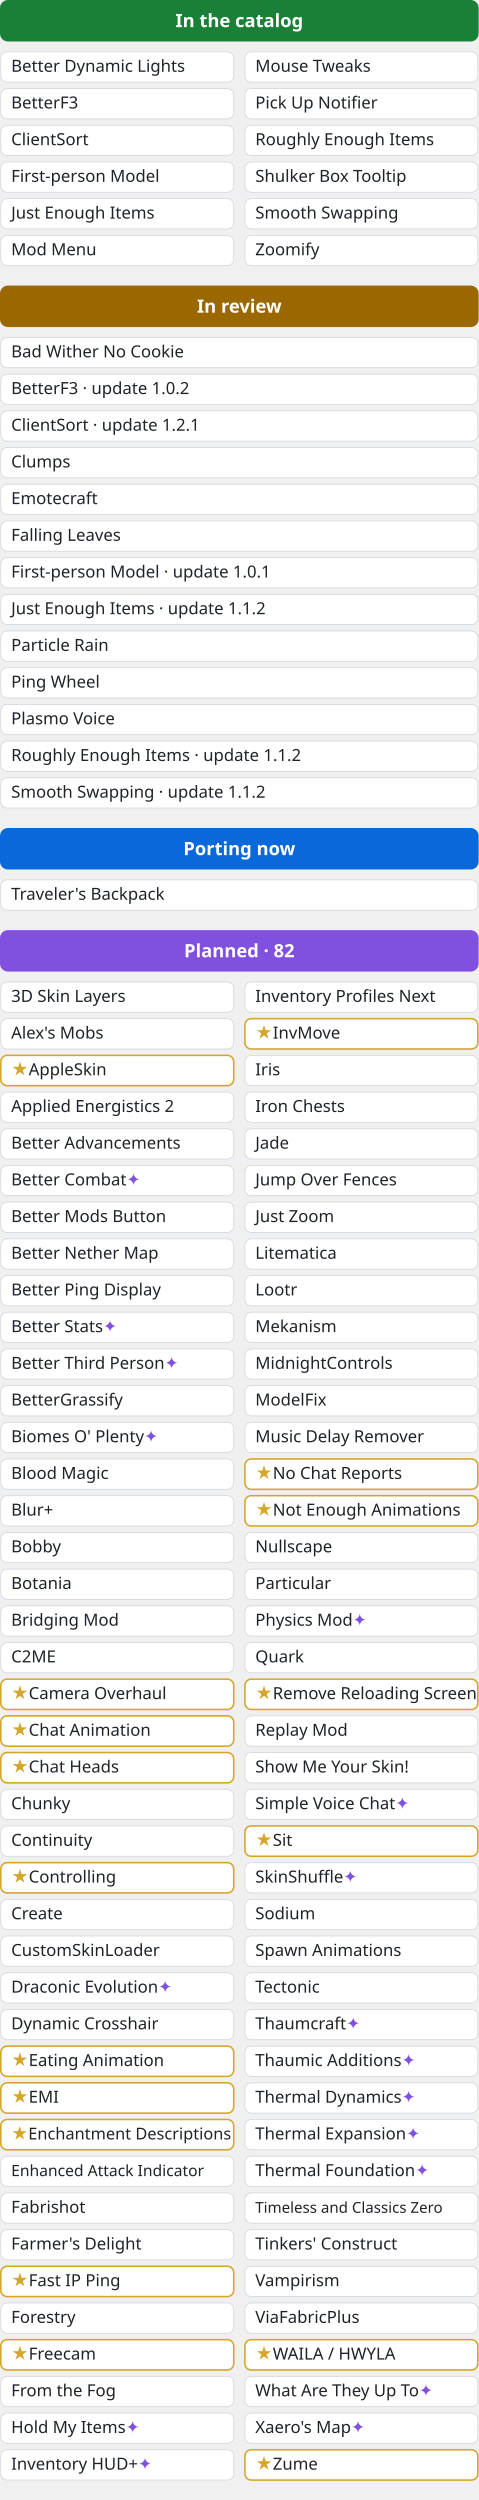
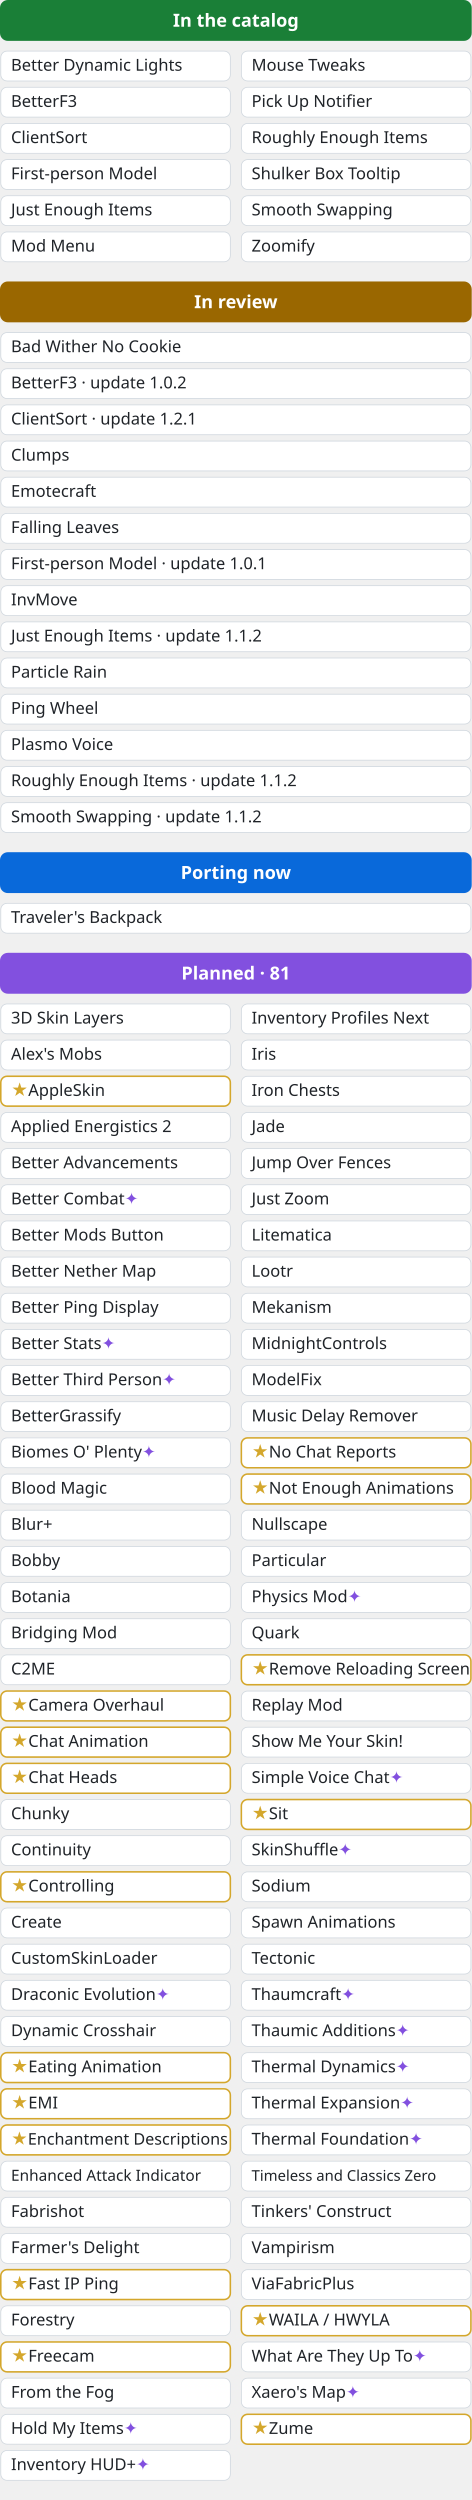
- <svg xmlns="http://www.w3.org/2000/svg" viewBox="0 0 600 3134" width="600" height="3134" role="img">
+ <svg xmlns="http://www.w3.org/2000/svg" viewBox="0 0 600 3180" width="600" height="3180" role="img">
  <style>
.bg{fill:#FFFFFF;stroke:#D0D7DE}.n{fill:#1F2328}.d{fill:#59636E}.a{fill:#818B98}
@media (prefers-color-scheme: dark){.bg{fill:#151B23;stroke:#3D444D}.n{fill:#F0F6FC}.d{fill:#9198A1}.a{fill:#6E7681}}
text{font-family:-apple-system,BlinkMacSystemFont,"Segoe UI","Noto Sans",Helvetica,Arial,sans-serif}
</style>
  <rect x="0" y="0" width="600" height="52" rx="10" fill="#1A7F37" />
  <text x="300" y="34" font-size="23" font-weight="600" fill="#fff" text-anchor="middle">In the catalog</text>
  <rect class="bg" x="1" y="65" width="292" height="38" rx="8" />
  <text class="n" x="14" y="90" font-size="21.0">Better Dynamic Lights</text>
  <rect class="bg" x="1" y="111" width="292" height="38" rx="8" />
  <text class="n" x="14" y="136" font-size="21.0">BetterF3</text>
  <rect class="bg" x="1" y="157" width="292" height="38" rx="8" />
  <text class="n" x="14" y="182" font-size="21.0">ClientSort</text>
  <rect class="bg" x="1" y="203" width="292" height="38" rx="8" />
  <text class="n" x="14" y="228" font-size="21.0">First-person Model</text>
  <rect class="bg" x="1" y="249" width="292" height="38" rx="8" />
  <text class="n" x="14" y="274" font-size="21.0">Just Enough Items</text>
  <rect class="bg" x="1" y="295" width="292" height="38" rx="8" />
  <text class="n" x="14" y="320" font-size="21.0">Mod Menu</text>
  <rect class="bg" x="307" y="65" width="292" height="38" rx="8" />
  <text class="n" x="320" y="90" font-size="21.0">Mouse Tweaks</text>
  <rect class="bg" x="307" y="111" width="292" height="38" rx="8" />
  <text class="n" x="320" y="136" font-size="21.0">Pick Up Notifier</text>
  <rect class="bg" x="307" y="157" width="292" height="38" rx="8" />
  <text class="n" x="320" y="182" font-size="21.0">Roughly Enough Items</text>
  <rect class="bg" x="307" y="203" width="292" height="38" rx="8" />
  <text class="n" x="320" y="228" font-size="21.0">Shulker Box Tooltip</text>
  <rect class="bg" x="307" y="249" width="292" height="38" rx="8" />
  <text class="n" x="320" y="274" font-size="21.0">Smooth Swapping</text>
  <rect class="bg" x="307" y="295" width="292" height="38" rx="8" />
  <text class="n" x="320" y="320" font-size="21.0">Zoomify</text>
  <rect x="0" y="358" width="600" height="52" rx="10" fill="#9A6700" />
  <text x="300" y="392" font-size="23" font-weight="600" fill="#fff" text-anchor="middle">In review</text>
  <rect class="bg" x="1" y="423" width="598" height="38" rx="8" />
  <text class="n" x="14" y="448" font-size="21.0">Bad Wither No Cookie</text>
  <rect class="bg" x="1" y="469" width="598" height="38" rx="8" />
  <text class="n" x="14" y="494" font-size="21.0">BetterF3 · update 1.0.2</text>
  <rect class="bg" x="1" y="515" width="598" height="38" rx="8" />
  <text class="n" x="14" y="540" font-size="21.0">ClientSort · update 1.2.1</text>
  <rect class="bg" x="1" y="561" width="598" height="38" rx="8" />
  <text class="n" x="14" y="586" font-size="21.0">Clumps</text>
  <rect class="bg" x="1" y="607" width="598" height="38" rx="8" />
  <text class="n" x="14" y="632" font-size="21.0">Emotecraft</text>
  <rect class="bg" x="1" y="653" width="598" height="38" rx="8" />
  <text class="n" x="14" y="678" font-size="21.0">Falling Leaves</text>
  <rect class="bg" x="1" y="699" width="598" height="38" rx="8" />
  <text class="n" x="14" y="724" font-size="21.0">First-person Model · update 1.0.1</text>
  <rect class="bg" x="1" y="745" width="598" height="38" rx="8" />
-   <text class="n" x="14" y="770" font-size="21.0">Just Enough Items · update 1.1.2</text>
+   <text class="n" x="14" y="770" font-size="21.0">InvMove</text>
  <rect class="bg" x="1" y="791" width="598" height="38" rx="8" />
-   <text class="n" x="14" y="816" font-size="21.0">Particle Rain</text>
+   <text class="n" x="14" y="816" font-size="21.0">Just Enough Items · update 1.1.2</text>
  <rect class="bg" x="1" y="837" width="598" height="38" rx="8" />
-   <text class="n" x="14" y="862" font-size="21.0">Ping Wheel</text>
+   <text class="n" x="14" y="862" font-size="21.0">Particle Rain</text>
  <rect class="bg" x="1" y="883" width="598" height="38" rx="8" />
-   <text class="n" x="14" y="908" font-size="21.0">Plasmo Voice</text>
+   <text class="n" x="14" y="908" font-size="21.0">Ping Wheel</text>
  <rect class="bg" x="1" y="929" width="598" height="38" rx="8" />
-   <text class="n" x="14" y="954" font-size="21.0">Roughly Enough Items · update 1.1.2</text>
+   <text class="n" x="14" y="954" font-size="21.0">Plasmo Voice</text>
  <rect class="bg" x="1" y="975" width="598" height="38" rx="8" />
-   <text class="n" x="14" y="1000" font-size="21.0">Smooth Swapping · update 1.1.2</text>
-   <rect x="0" y="1038" width="600" height="52" rx="10" fill="#0969DA" />
-   <text x="300" y="1072" font-size="23" font-weight="600" fill="#fff" text-anchor="middle">Porting now</text>
-   <rect class="bg" x="1" y="1103" width="598" height="38" rx="8" />
-   <text class="n" x="14" y="1128" font-size="21.0">Traveler's Backpack</text>
-   <rect x="0" y="1166" width="600" height="52" rx="10" fill="#8250DF" />
-   <text x="300" y="1200" font-size="23" font-weight="600" fill="#fff" text-anchor="middle">Planned · 82</text>
-   <rect class="bg" x="1" y="1231" width="292" height="38" rx="8" />
-   <text class="n" x="14" y="1256" font-size="21.0">3D Skin Layers</text>
+   <text class="n" x="14" y="1000" font-size="21.0">Roughly Enough Items · update 1.1.2</text>
+   <rect class="bg" x="1" y="1021" width="598" height="38" rx="8" />
+   <text class="n" x="14" y="1046" font-size="21.0">Smooth Swapping · update 1.1.2</text>
+   <rect x="0" y="1084" width="600" height="52" rx="10" fill="#0969DA" />
+   <text x="300" y="1118" font-size="23" font-weight="600" fill="#fff" text-anchor="middle">Porting now</text>
+   <rect class="bg" x="1" y="1149" width="598" height="38" rx="8" />
+   <text class="n" x="14" y="1174" font-size="21.0">Traveler's Backpack</text>
+   <rect x="0" y="1212" width="600" height="52" rx="10" fill="#8250DF" />
+   <text x="300" y="1246" font-size="23" font-weight="600" fill="#fff" text-anchor="middle">Planned · 81</text>
  <rect class="bg" x="1" y="1277" width="292" height="38" rx="8" />
-   <text class="n" x="14" y="1302" font-size="21.0">Alex's Mobs</text>
-   <rect class="bg" x="1" y="1323" width="292" height="38" rx="8" style="stroke:#D4A72C;stroke-width:2" />
-   <text class="n" x="14" y="1348" font-size="21.0">
+   <text class="n" x="14" y="1302" font-size="21.0">3D Skin Layers</text>
+   <rect class="bg" x="1" y="1323" width="292" height="38" rx="8" />
+   <text class="n" x="14" y="1348" font-size="21.0">Alex's Mobs</text>
+   <rect class="bg" x="1" y="1369" width="292" height="38" rx="8" style="stroke:#D4A72C;stroke-width:2" />
+   <text class="n" x="14" y="1394" font-size="21.0">
    <tspan fill="#D4A72C">★ </tspan>AppleSkin</text>
-   <rect class="bg" x="1" y="1369" width="292" height="38" rx="8" />
-   <text class="n" x="14" y="1394" font-size="21.0">Applied Energistics 2</text>
  <rect class="bg" x="1" y="1415" width="292" height="38" rx="8" />
-   <text class="n" x="14" y="1440" font-size="21.0">Better Advancements</text>
+   <text class="n" x="14" y="1440" font-size="21.0">Applied Energistics 2</text>
  <rect class="bg" x="1" y="1461" width="292" height="38" rx="8" />
-   <text class="n" x="14" y="1486" font-size="21.0">Better Combat<tspan fill="#8250DF"> ✦</tspan>
-   </text>
+   <text class="n" x="14" y="1486" font-size="21.0">Better Advancements</text>
  <rect class="bg" x="1" y="1507" width="292" height="38" rx="8" />
-   <text class="n" x="14" y="1532" font-size="21.0">Better Mods Button</text>
+   <text class="n" x="14" y="1532" font-size="21.0">Better Combat<tspan fill="#8250DF"> ✦</tspan>
+   </text>
  <rect class="bg" x="1" y="1553" width="292" height="38" rx="8" />
-   <text class="n" x="14" y="1578" font-size="21.0">Better Nether Map</text>
+   <text class="n" x="14" y="1578" font-size="21.0">Better Mods Button</text>
  <rect class="bg" x="1" y="1599" width="292" height="38" rx="8" />
-   <text class="n" x="14" y="1624" font-size="21.0">Better Ping Display</text>
+   <text class="n" x="14" y="1624" font-size="21.0">Better Nether Map</text>
  <rect class="bg" x="1" y="1645" width="292" height="38" rx="8" />
-   <text class="n" x="14" y="1670" font-size="21.0">Better Stats<tspan fill="#8250DF"> ✦</tspan>
-   </text>
+   <text class="n" x="14" y="1670" font-size="21.0">Better Ping Display</text>
  <rect class="bg" x="1" y="1691" width="292" height="38" rx="8" />
-   <text class="n" x="14" y="1716" font-size="21.0">Better Third Person<tspan fill="#8250DF"> ✦</tspan>
+   <text class="n" x="14" y="1716" font-size="21.0">Better Stats<tspan fill="#8250DF"> ✦</tspan>
  </text>
  <rect class="bg" x="1" y="1737" width="292" height="38" rx="8" />
-   <text class="n" x="14" y="1762" font-size="21.0">BetterGrassify</text>
+   <text class="n" x="14" y="1762" font-size="21.0">Better Third Person<tspan fill="#8250DF"> ✦</tspan>
+   </text>
  <rect class="bg" x="1" y="1783" width="292" height="38" rx="8" />
-   <text class="n" x="14" y="1808" font-size="21.0">Biomes O' Plenty<tspan fill="#8250DF"> ✦</tspan>
-   </text>
+   <text class="n" x="14" y="1808" font-size="21.0">BetterGrassify</text>
  <rect class="bg" x="1" y="1829" width="292" height="38" rx="8" />
-   <text class="n" x="14" y="1854" font-size="21.0">Blood Magic</text>
+   <text class="n" x="14" y="1854" font-size="21.0">Biomes O' Plenty<tspan fill="#8250DF"> ✦</tspan>
+   </text>
  <rect class="bg" x="1" y="1875" width="292" height="38" rx="8" />
-   <text class="n" x="14" y="1900" font-size="21.0">Blur+</text>
+   <text class="n" x="14" y="1900" font-size="21.0">Blood Magic</text>
  <rect class="bg" x="1" y="1921" width="292" height="38" rx="8" />
-   <text class="n" x="14" y="1946" font-size="21.0">Bobby</text>
+   <text class="n" x="14" y="1946" font-size="21.0">Blur+</text>
  <rect class="bg" x="1" y="1967" width="292" height="38" rx="8" />
-   <text class="n" x="14" y="1992" font-size="21.0">Botania</text>
+   <text class="n" x="14" y="1992" font-size="21.0">Bobby</text>
  <rect class="bg" x="1" y="2013" width="292" height="38" rx="8" />
-   <text class="n" x="14" y="2038" font-size="21.0">Bridging Mod</text>
+   <text class="n" x="14" y="2038" font-size="21.0">Botania</text>
  <rect class="bg" x="1" y="2059" width="292" height="38" rx="8" />
-   <text class="n" x="14" y="2084" font-size="21.0">C2ME</text>
-   <rect class="bg" x="1" y="2105" width="292" height="38" rx="8" style="stroke:#D4A72C;stroke-width:2" />
-   <text class="n" x="14" y="2130" font-size="21.0">
-     <tspan fill="#D4A72C">★ </tspan>Camera Overhaul</text>
+   <text class="n" x="14" y="2084" font-size="21.0">Bridging Mod</text>
+   <rect class="bg" x="1" y="2105" width="292" height="38" rx="8" />
+   <text class="n" x="14" y="2130" font-size="21.0">C2ME</text>
  <rect class="bg" x="1" y="2151" width="292" height="38" rx="8" style="stroke:#D4A72C;stroke-width:2" />
  <text class="n" x="14" y="2176" font-size="21.0">
-     <tspan fill="#D4A72C">★ </tspan>Chat Animation</text>
+     <tspan fill="#D4A72C">★ </tspan>Camera Overhaul</text>
  <rect class="bg" x="1" y="2197" width="292" height="38" rx="8" style="stroke:#D4A72C;stroke-width:2" />
  <text class="n" x="14" y="2222" font-size="21.0">
+     <tspan fill="#D4A72C">★ </tspan>Chat Animation</text>
+   <rect class="bg" x="1" y="2243" width="292" height="38" rx="8" style="stroke:#D4A72C;stroke-width:2" />
+   <text class="n" x="14" y="2268" font-size="21.0">
    <tspan fill="#D4A72C">★ </tspan>Chat Heads</text>
-   <rect class="bg" x="1" y="2243" width="292" height="38" rx="8" />
-   <text class="n" x="14" y="2268" font-size="21.0">Chunky</text>
  <rect class="bg" x="1" y="2289" width="292" height="38" rx="8" />
-   <text class="n" x="14" y="2314" font-size="21.0">Continuity</text>
-   <rect class="bg" x="1" y="2335" width="292" height="38" rx="8" style="stroke:#D4A72C;stroke-width:2" />
-   <text class="n" x="14" y="2360" font-size="21.0">
+   <text class="n" x="14" y="2314" font-size="21.0">Chunky</text>
+   <rect class="bg" x="1" y="2335" width="292" height="38" rx="8" />
+   <text class="n" x="14" y="2360" font-size="21.0">Continuity</text>
+   <rect class="bg" x="1" y="2381" width="292" height="38" rx="8" style="stroke:#D4A72C;stroke-width:2" />
+   <text class="n" x="14" y="2406" font-size="21.0">
    <tspan fill="#D4A72C">★ </tspan>Controlling</text>
-   <rect class="bg" x="1" y="2381" width="292" height="38" rx="8" />
-   <text class="n" x="14" y="2406" font-size="21.0">Create</text>
  <rect class="bg" x="1" y="2427" width="292" height="38" rx="8" />
-   <text class="n" x="14" y="2452" font-size="21.0">CustomSkinLoader</text>
+   <text class="n" x="14" y="2452" font-size="21.0">Create</text>
  <rect class="bg" x="1" y="2473" width="292" height="38" rx="8" />
-   <text class="n" x="14" y="2498" font-size="21.0">Draconic Evolution<tspan fill="#8250DF"> ✦</tspan>
-   </text>
+   <text class="n" x="14" y="2498" font-size="21.0">CustomSkinLoader</text>
  <rect class="bg" x="1" y="2519" width="292" height="38" rx="8" />
-   <text class="n" x="14" y="2544" font-size="21.0">Dynamic Crosshair</text>
-   <rect class="bg" x="1" y="2565" width="292" height="38" rx="8" style="stroke:#D4A72C;stroke-width:2" />
-   <text class="n" x="14" y="2590" font-size="21.0">
-     <tspan fill="#D4A72C">★ </tspan>Eating Animation</text>
+   <text class="n" x="14" y="2544" font-size="21.0">Draconic Evolution<tspan fill="#8250DF"> ✦</tspan>
+   </text>
+   <rect class="bg" x="1" y="2565" width="292" height="38" rx="8" />
+   <text class="n" x="14" y="2590" font-size="21.0">Dynamic Crosshair</text>
  <rect class="bg" x="1" y="2611" width="292" height="38" rx="8" style="stroke:#D4A72C;stroke-width:2" />
  <text class="n" x="14" y="2636" font-size="21.0">
+     <tspan fill="#D4A72C">★ </tspan>Eating Animation</text>
+   <rect class="bg" x="1" y="2657" width="292" height="38" rx="8" style="stroke:#D4A72C;stroke-width:2" />
+   <text class="n" x="14" y="2682" font-size="21.0">
    <tspan fill="#D4A72C">★ </tspan>EMI</text>
-   <rect class="bg" x="1" y="2657" width="292" height="38" rx="8" style="stroke:#D4A72C;stroke-width:2" />
-   <text class="n" x="14" y="2682" font-size="20.5">
+   <rect class="bg" x="1" y="2703" width="292" height="38" rx="8" style="stroke:#D4A72C;stroke-width:2" />
+   <text class="n" x="14" y="2728" font-size="20.5">
    <tspan fill="#D4A72C">★ </tspan>Enchantment Descriptions</text>
-   <rect class="bg" x="1" y="2703" width="292" height="38" rx="8" />
-   <text class="n" x="14" y="2728" font-size="19.6">Enhanced Attack Indicator</text>
  <rect class="bg" x="1" y="2749" width="292" height="38" rx="8" />
-   <text class="n" x="14" y="2774" font-size="21.0">Fabrishot</text>
+   <text class="n" x="14" y="2774" font-size="19.6">Enhanced Attack Indicator</text>
  <rect class="bg" x="1" y="2795" width="292" height="38" rx="8" />
-   <text class="n" x="14" y="2820" font-size="21.0">Farmer's Delight</text>
-   <rect class="bg" x="1" y="2841" width="292" height="38" rx="8" style="stroke:#D4A72C;stroke-width:2" />
-   <text class="n" x="14" y="2866" font-size="21.0">
+   <text class="n" x="14" y="2820" font-size="21.0">Fabrishot</text>
+   <rect class="bg" x="1" y="2841" width="292" height="38" rx="8" />
+   <text class="n" x="14" y="2866" font-size="21.0">Farmer's Delight</text>
+   <rect class="bg" x="1" y="2887" width="292" height="38" rx="8" style="stroke:#D4A72C;stroke-width:2" />
+   <text class="n" x="14" y="2912" font-size="21.0">
    <tspan fill="#D4A72C">★ </tspan>Fast IP Ping</text>
-   <rect class="bg" x="1" y="2887" width="292" height="38" rx="8" />
-   <text class="n" x="14" y="2912" font-size="21.0">Forestry</text>
-   <rect class="bg" x="1" y="2933" width="292" height="38" rx="8" style="stroke:#D4A72C;stroke-width:2" />
-   <text class="n" x="14" y="2958" font-size="21.0">
+   <rect class="bg" x="1" y="2933" width="292" height="38" rx="8" />
+   <text class="n" x="14" y="2958" font-size="21.0">Forestry</text>
+   <rect class="bg" x="1" y="2979" width="292" height="38" rx="8" style="stroke:#D4A72C;stroke-width:2" />
+   <text class="n" x="14" y="3004" font-size="21.0">
    <tspan fill="#D4A72C">★ </tspan>Freecam</text>
-   <rect class="bg" x="1" y="2979" width="292" height="38" rx="8" />
-   <text class="n" x="14" y="3004" font-size="21.0">From the Fog</text>
  <rect class="bg" x="1" y="3025" width="292" height="38" rx="8" />
-   <text class="n" x="14" y="3050" font-size="21.0">Hold My Items<tspan fill="#8250DF"> ✦</tspan>
-   </text>
+   <text class="n" x="14" y="3050" font-size="21.0">From the Fog</text>
  <rect class="bg" x="1" y="3071" width="292" height="38" rx="8" />
-   <text class="n" x="14" y="3096" font-size="21.0">Inventory HUD+<tspan fill="#8250DF"> ✦</tspan>
-   </text>
-   <rect class="bg" x="307" y="1231" width="292" height="38" rx="8" />
-   <text class="n" x="320" y="1256" font-size="21.0">Inventory Profiles Next</text>
-   <rect class="bg" x="307" y="1277" width="292" height="38" rx="8" style="stroke:#D4A72C;stroke-width:2" />
-   <text class="n" x="320" y="1302" font-size="21.0">
-     <tspan fill="#D4A72C">★ </tspan>InvMove</text>
+   <text class="n" x="14" y="3096" font-size="21.0">Hold My Items<tspan fill="#8250DF"> ✦</tspan>
+   </text>
+   <rect class="bg" x="1" y="3117" width="292" height="38" rx="8" />
+   <text class="n" x="14" y="3142" font-size="21.0">Inventory HUD+<tspan fill="#8250DF"> ✦</tspan>
+   </text>
+   <rect class="bg" x="307" y="1277" width="292" height="38" rx="8" />
+   <text class="n" x="320" y="1302" font-size="21.0">Inventory Profiles Next</text>
  <rect class="bg" x="307" y="1323" width="292" height="38" rx="8" />
  <text class="n" x="320" y="1348" font-size="21.0">Iris</text>
  <rect class="bg" x="307" y="1369" width="292" height="38" rx="8" />
  <text class="n" x="320" y="1394" font-size="21.0">Iron Chests</text>
  <rect class="bg" x="307" y="1415" width="292" height="38" rx="8" />
  <text class="n" x="320" y="1440" font-size="21.0">Jade</text>
  <rect class="bg" x="307" y="1461" width="292" height="38" rx="8" />
  <text class="n" x="320" y="1486" font-size="21.0">Jump Over Fences</text>
  <rect class="bg" x="307" y="1507" width="292" height="38" rx="8" />
  <text class="n" x="320" y="1532" font-size="21.0">Just Zoom</text>
  <rect class="bg" x="307" y="1553" width="292" height="38" rx="8" />
  <text class="n" x="320" y="1578" font-size="21.0">Litematica</text>
  <rect class="bg" x="307" y="1599" width="292" height="38" rx="8" />
  <text class="n" x="320" y="1624" font-size="21.0">Lootr</text>
  <rect class="bg" x="307" y="1645" width="292" height="38" rx="8" />
  <text class="n" x="320" y="1670" font-size="21.0">Mekanism</text>
  <rect class="bg" x="307" y="1691" width="292" height="38" rx="8" />
  <text class="n" x="320" y="1716" font-size="21.0">MidnightControls</text>
  <rect class="bg" x="307" y="1737" width="292" height="38" rx="8" />
  <text class="n" x="320" y="1762" font-size="21.0">ModelFix</text>
  <rect class="bg" x="307" y="1783" width="292" height="38" rx="8" />
  <text class="n" x="320" y="1808" font-size="21.0">Music Delay Remover</text>
  <rect class="bg" x="307" y="1829" width="292" height="38" rx="8" style="stroke:#D4A72C;stroke-width:2" />
  <text class="n" x="320" y="1854" font-size="21.0">
    <tspan fill="#D4A72C">★ </tspan>No Chat Reports</text>
  <rect class="bg" x="307" y="1875" width="292" height="38" rx="8" style="stroke:#D4A72C;stroke-width:2" />
  <text class="n" x="320" y="1900" font-size="21.0">
    <tspan fill="#D4A72C">★ </tspan>Not Enough Animations</text>
  <rect class="bg" x="307" y="1921" width="292" height="38" rx="8" />
  <text class="n" x="320" y="1946" font-size="21.0">Nullscape</text>
  <rect class="bg" x="307" y="1967" width="292" height="38" rx="8" />
  <text class="n" x="320" y="1992" font-size="21.0">Particular</text>
  <rect class="bg" x="307" y="2013" width="292" height="38" rx="8" />
  <text class="n" x="320" y="2038" font-size="21.0">Physics Mod<tspan fill="#8250DF"> ✦</tspan>
  </text>
  <rect class="bg" x="307" y="2059" width="292" height="38" rx="8" />
  <text class="n" x="320" y="2084" font-size="21.0">Quark</text>
  <rect class="bg" x="307" y="2105" width="292" height="38" rx="8" style="stroke:#D4A72C;stroke-width:2" />
  <text class="n" x="320" y="2130" font-size="21.0">
    <tspan fill="#D4A72C">★ </tspan>Remove Reloading Screen</text>
  <rect class="bg" x="307" y="2151" width="292" height="38" rx="8" />
  <text class="n" x="320" y="2176" font-size="21.0">Replay Mod</text>
  <rect class="bg" x="307" y="2197" width="292" height="38" rx="8" />
  <text class="n" x="320" y="2222" font-size="21.0">Show Me Your Skin!</text>
  <rect class="bg" x="307" y="2243" width="292" height="38" rx="8" />
  <text class="n" x="320" y="2268" font-size="21.0">Simple Voice Chat<tspan fill="#8250DF"> ✦</tspan>
  </text>
  <rect class="bg" x="307" y="2289" width="292" height="38" rx="8" style="stroke:#D4A72C;stroke-width:2" />
  <text class="n" x="320" y="2314" font-size="21.0">
    <tspan fill="#D4A72C">★ </tspan>Sit</text>
  <rect class="bg" x="307" y="2335" width="292" height="38" rx="8" />
  <text class="n" x="320" y="2360" font-size="21.0">SkinShuffle<tspan fill="#8250DF"> ✦</tspan>
  </text>
  <rect class="bg" x="307" y="2381" width="292" height="38" rx="8" />
  <text class="n" x="320" y="2406" font-size="21.0">Sodium</text>
  <rect class="bg" x="307" y="2427" width="292" height="38" rx="8" />
  <text class="n" x="320" y="2452" font-size="21.0">Spawn Animations</text>
  <rect class="bg" x="307" y="2473" width="292" height="38" rx="8" />
  <text class="n" x="320" y="2498" font-size="21.0">Tectonic</text>
  <rect class="bg" x="307" y="2519" width="292" height="38" rx="8" />
  <text class="n" x="320" y="2544" font-size="21.0">Thaumcraft<tspan fill="#8250DF"> ✦</tspan>
  </text>
  <rect class="bg" x="307" y="2565" width="292" height="38" rx="8" />
  <text class="n" x="320" y="2590" font-size="21.0">Thaumic Additions<tspan fill="#8250DF"> ✦</tspan>
  </text>
  <rect class="bg" x="307" y="2611" width="292" height="38" rx="8" />
  <text class="n" x="320" y="2636" font-size="21.0">Thermal Dynamics<tspan fill="#8250DF"> ✦</tspan>
  </text>
  <rect class="bg" x="307" y="2657" width="292" height="38" rx="8" />
  <text class="n" x="320" y="2682" font-size="21.0">Thermal Expansion<tspan fill="#8250DF"> ✦</tspan>
  </text>
  <rect class="bg" x="307" y="2703" width="292" height="38" rx="8" />
  <text class="n" x="320" y="2728" font-size="21.0">Thermal Foundation<tspan fill="#8250DF"> ✦</tspan>
  </text>
  <rect class="bg" x="307" y="2749" width="292" height="38" rx="8" />
  <text class="n" x="320" y="2774" font-size="18.9">Timeless and Classics Zero</text>
  <rect class="bg" x="307" y="2795" width="292" height="38" rx="8" />
  <text class="n" x="320" y="2820" font-size="21.0">Tinkers' Construct</text>
  <rect class="bg" x="307" y="2841" width="292" height="38" rx="8" />
  <text class="n" x="320" y="2866" font-size="21.0">Vampirism</text>
  <rect class="bg" x="307" y="2887" width="292" height="38" rx="8" />
  <text class="n" x="320" y="2912" font-size="21.0">ViaFabricPlus</text>
  <rect class="bg" x="307" y="2933" width="292" height="38" rx="8" style="stroke:#D4A72C;stroke-width:2" />
  <text class="n" x="320" y="2958" font-size="21.0">
    <tspan fill="#D4A72C">★ </tspan>WAILA / HWYLA</text>
  <rect class="bg" x="307" y="2979" width="292" height="38" rx="8" />
  <text class="n" x="320" y="3004" font-size="21.0">What Are They Up To<tspan fill="#8250DF"> ✦</tspan>
  </text>
  <rect class="bg" x="307" y="3025" width="292" height="38" rx="8" />
  <text class="n" x="320" y="3050" font-size="21.0">Xaero's Map<tspan fill="#8250DF"> ✦</tspan>
  </text>
  <rect class="bg" x="307" y="3071" width="292" height="38" rx="8" style="stroke:#D4A72C;stroke-width:2" />
  <text class="n" x="320" y="3096" font-size="21.0">
    <tspan fill="#D4A72C">★ </tspan>Zume</text>
</svg>
